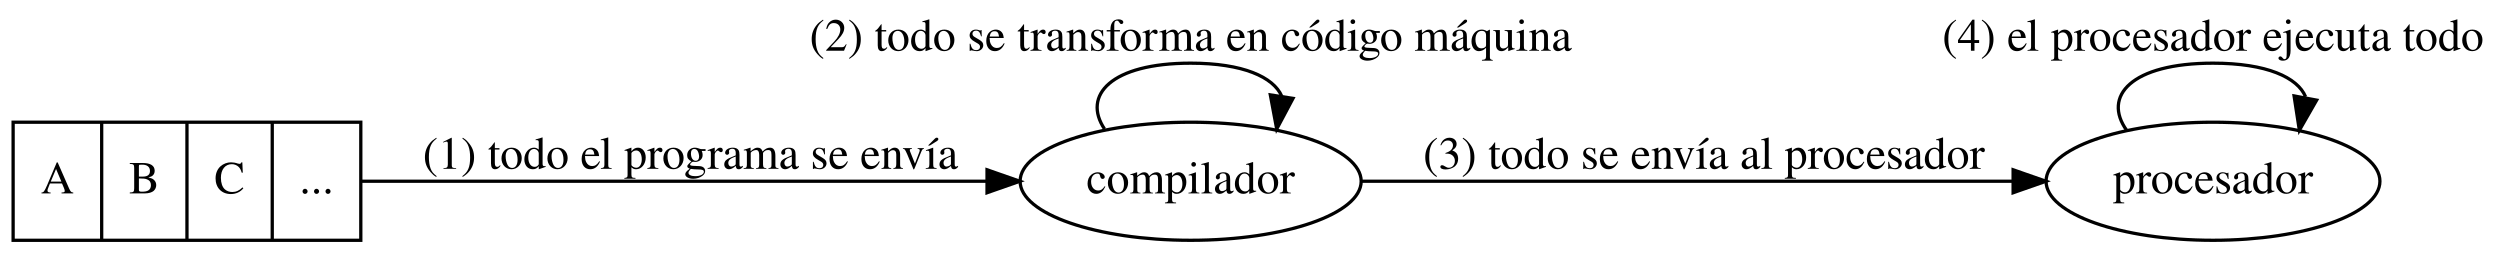
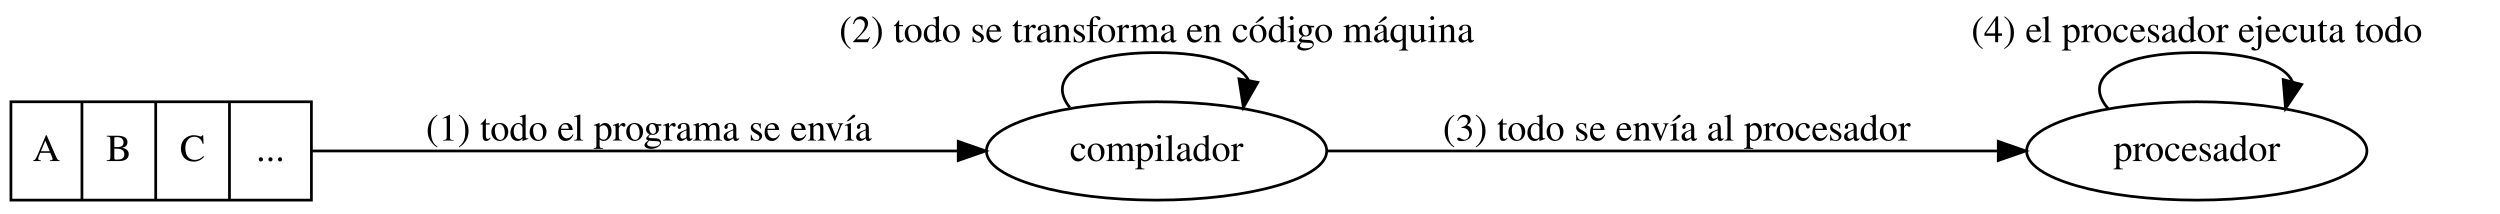
- <svg xmlns="http://www.w3.org/2000/svg" width="762pt" height="78pt" viewBox="0.00 0.00 762.19 77.50">
+ <svg xmlns="http://www.w3.org/2000/svg" width="915pt" height="78pt" viewBox="0.00 0.00 915.18 77.50">
  <g id="graph0" class="graph" transform="scale(1 1) rotate(0) translate(4 73.5)">
    <g id="node1" class="node">
-       <ellipse fill="none" stroke="black" cx="359" cy="-18.5" rx="51.99" ry="18" />
-       <text text-anchor="middle" x="359" y="-14.8" font-family="Times,serif" font-size="14.00">compilador</text>
+       <ellipse fill="none" stroke="black" cx="419.39" cy="-18.5" rx="62.29" ry="18" />
+       <text text-anchor="middle" x="419.39" y="-14.8" font-family="Times,serif" font-size="14.00">compilador</text>
    </g>
    <g id="edge2" class="edge">
-       <path fill="none" stroke="black" d="M332.75,-34.42C325.9,-44.65 334.65,-54.5 359,-54.5 374.97,-54.5 384.23,-50.26 386.77,-44.45" />
-       <polygon fill="black" stroke="black" points="390.21,-43.77 385.24,-34.42 383.29,-44.83 390.21,-43.77" />
-       <text text-anchor="middle" x="359" y="-58.3" font-family="Times,serif" font-size="14.00">(2) todo se transforma en código máquina</text>
+       <path fill="none" stroke="black" d="M387.62,-34.42C379.34,-44.65 389.93,-54.5 419.39,-54.5 438.73,-54.5 449.94,-50.26 453.02,-44.45" />
+       <polygon fill="black" stroke="black" points="456.43,-43.61 451.17,-34.42 449.54,-44.89 456.43,-43.61" />
+       <text text-anchor="middle" x="419.39" y="-58.3" font-family="Times,serif" font-size="14.00">(2) todo se transforma en código máquina</text>
    </g>
    <g id="node2" class="node">
-       <ellipse fill="none" stroke="black" cx="670.69" cy="-18.5" rx="50.89" ry="18" />
-       <text text-anchor="middle" x="670.69" y="-14.8" font-family="Times,serif" font-size="14.00">procesador</text>
+       <ellipse fill="none" stroke="black" cx="800.18" cy="-18.5" rx="62.29" ry="18" />
+       <text text-anchor="middle" x="800.18" y="-14.8" font-family="Times,serif" font-size="14.00">procesador</text>
    </g>
    <g id="edge3" class="edge">
-       <path fill="none" stroke="black" d="M411.13,-18.5C465.67,-18.5 551.97,-18.5 609.68,-18.5" />
-       <polygon fill="black" stroke="black" points="609.75,-22 619.75,-18.5 609.75,-15 609.75,-22" />
-       <text text-anchor="middle" x="515.49" y="-22.3" font-family="Times,serif" font-size="14.00">(3) todo se envía al procesador</text>
+       <path fill="none" stroke="black" d="M482.1,-18.5C549.23,-18.5 656.44,-18.5 727.32,-18.5" />
+       <polygon fill="black" stroke="black" points="727.51,-22 737.51,-18.5 727.51,-15 727.51,-22" />
+       <text text-anchor="middle" x="609.79" y="-22.3" font-family="Times,serif" font-size="14.00">(3) todo se envía al procesador</text>
    </g>
    <g id="edge4" class="edge">
-       <path fill="none" stroke="black" d="M644.36,-34.04C636.94,-44.41 645.72,-54.5 670.69,-54.5 687.07,-54.5 696.48,-50.15 698.92,-44.24" />
-       <polygon fill="black" stroke="black" points="702.29,-43.23 697.02,-34.04 695.41,-44.51 702.29,-43.23" />
-       <text text-anchor="middle" x="670.69" y="-58.3" font-family="Times,serif" font-size="14.00">(4) el procesador ejecuta todo</text>
+       <path fill="none" stroke="black" d="M767.7,-34.04C758.55,-44.41 769.38,-54.5 800.18,-54.5 820.88,-54.5 832.56,-49.94 835.22,-43.81" />
+       <polygon fill="black" stroke="black" points="838.58,-42.83 832.67,-34.04 831.81,-44.6 838.58,-42.83" />
+       <text text-anchor="middle" x="800.18" y="-58.3" font-family="Times,serif" font-size="14.00">(4) el procesador ejecuta todo</text>
    </g>
    <g id="node3" class="node">
-       <polygon fill="none" stroke="black" points="0,-0.5 0,-36.5 106,-36.5 106,-0.5 0,-0.5" />
-       <text text-anchor="middle" x="13.5" y="-14.8" font-family="Times,serif" font-size="14.00">A</text>
-       <polyline fill="none" stroke="black" points="27,-0.5 27,-36.5 " />
-       <text text-anchor="middle" x="40" y="-14.8" font-family="Times,serif" font-size="14.00">B</text>
+       <polygon fill="none" stroke="black" points="0,-0.5 0,-36.5 110,-36.5 110,-0.5 0,-0.5" />
+       <text text-anchor="middle" x="13" y="-14.8" font-family="Times,serif" font-size="14.00">A</text>
+       <polyline fill="none" stroke="black" points="26,-0.5 26,-36.5 " />
+       <text text-anchor="middle" x="39.5" y="-14.8" font-family="Times,serif" font-size="14.00">B</text>
      <polyline fill="none" stroke="black" points="53,-0.5 53,-36.5 " />
-       <text text-anchor="middle" x="66" y="-14.8" font-family="Times,serif" font-size="14.00">C</text>
-       <polyline fill="none" stroke="black" points="79,-0.5 79,-36.5 " />
-       <text text-anchor="middle" x="92.5" y="-14.8" font-family="Times,serif" font-size="14.00">...</text>
+       <text text-anchor="middle" x="66.5" y="-14.8" font-family="Times,serif" font-size="14.00">C</text>
+       <polyline fill="none" stroke="black" points="80,-0.5 80,-36.5 " />
+       <text text-anchor="middle" x="95" y="-14.8" font-family="Times,serif" font-size="14.00">...</text>
    </g>
    <g id="edge1" class="edge">
-       <path fill="none" stroke="black" d="M106.26,-18.5C159.16,-18.5 240.91,-18.5 296.8,-18.5" />
-       <polygon fill="black" stroke="black" points="296.92,-22 306.92,-18.5 296.92,-15 296.92,-22" />
-       <text text-anchor="middle" x="206.5" y="-22.3" font-family="Times,serif" font-size="14.00">(1) todo el programa se envía</text>
+       <path fill="none" stroke="black" d="M110.25,-18.5C173.21,-18.5 277.24,-18.5 346.78,-18.5" />
+       <polygon fill="black" stroke="black" points="346.78,-22 356.78,-18.5 346.78,-15 346.78,-22" />
+       <text text-anchor="middle" x="233.5" y="-22.3" font-family="Times,serif" font-size="14.00">(1) todo el programa se envía</text>
    </g>
  </g>
</svg>
